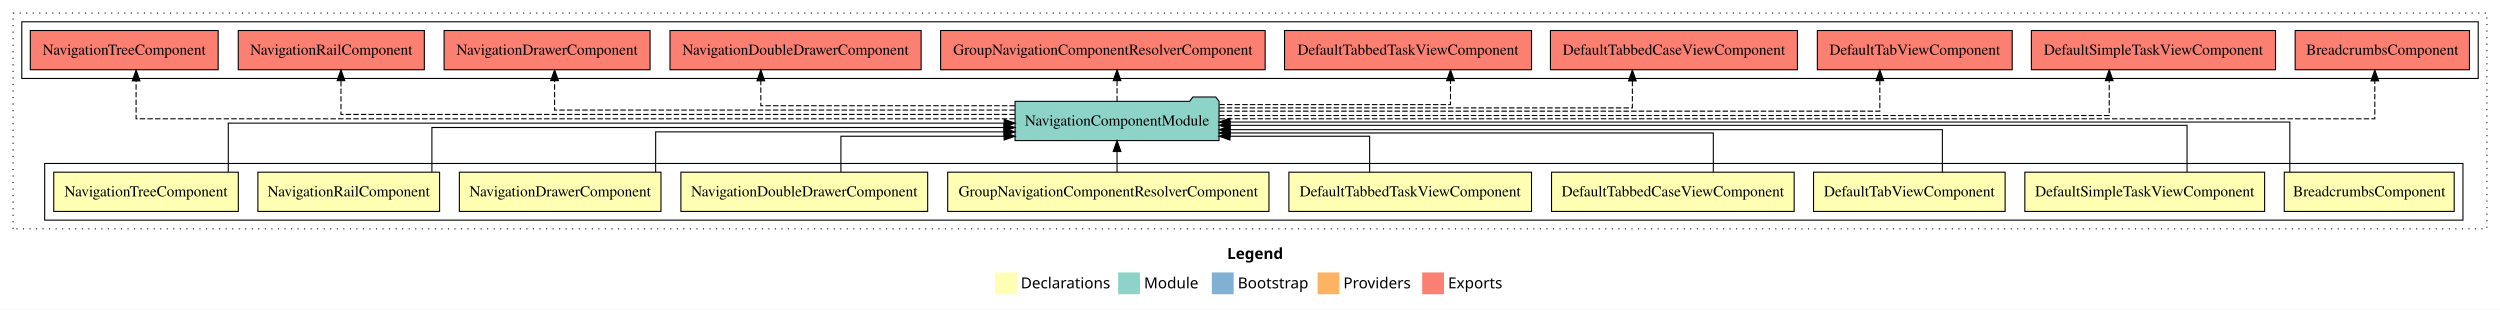
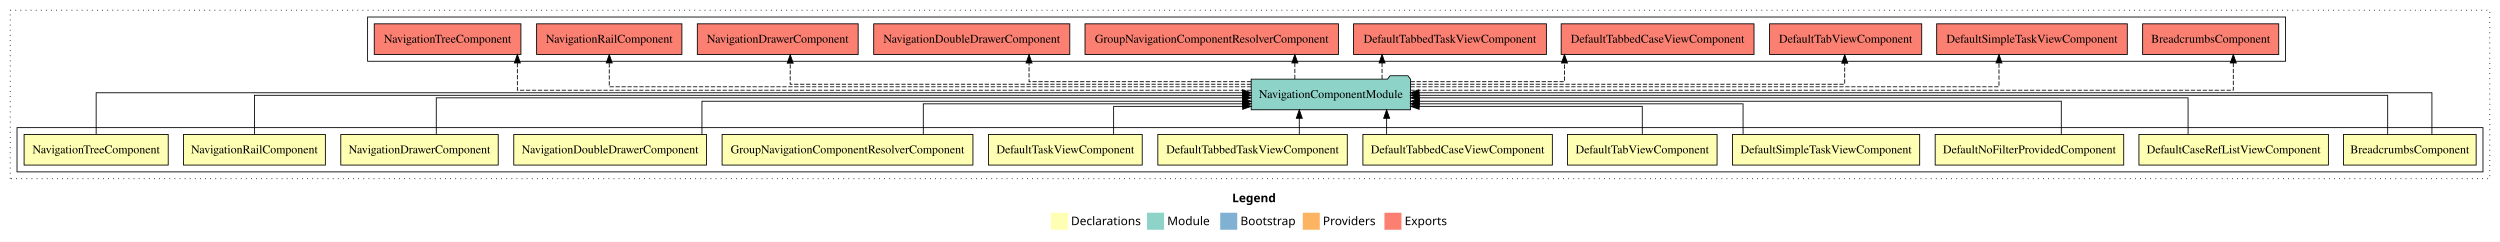
- <svg xmlns="http://www.w3.org/2000/svg" width="2294pt" height="284pt" viewBox="0.00 0.00 2294.00 284.00">
+ <svg xmlns="http://www.w3.org/2000/svg" width="2938pt" height="284pt" viewBox="0.00 0.00 2938.00 284.00">
  <g id="graph0" class="graph" transform="scale(1 1) rotate(0) translate(4 280)">
-     <polygon fill="white" stroke="transparent" points="-4,4 -4,-280 2290,-280 2290,4 -4,4" />
-     <text text-anchor="start" x="1122.01" y="-42.4" font-family="Times-12" font-weight="bold" font-size="14.00">Legend</text>
-     <polygon fill="#ffffb3" stroke="transparent" points="909,-10 909,-30 929,-30 929,-10 909,-10" />
-     <text text-anchor="start" x="932.63" y="-15.4" font-family="Times-12" font-size="14.00">  Declarations</text>
-     <polygon fill="#8dd3c7" stroke="transparent" points="1022,-10 1022,-30 1042,-30 1042,-10 1022,-10" />
-     <text text-anchor="start" x="1045.73" y="-15.4" font-family="Times-12" font-size="14.00">  Module</text>
-     <polygon fill="#80b1d3" stroke="transparent" points="1108,-10 1108,-30 1128,-30 1128,-10 1108,-10" />
-     <text text-anchor="start" x="1131.78" y="-15.4" font-family="Times-12" font-size="14.00">  Bootstrap</text>
-     <polygon fill="#fdb462" stroke="transparent" points="1205,-10 1205,-30 1225,-30 1225,-10 1205,-10" />
-     <text text-anchor="start" x="1228.67" y="-15.4" font-family="Times-12" font-size="14.00">  Providers</text>
-     <polygon fill="#fb8072" stroke="transparent" points="1301,-10 1301,-30 1321,-30 1321,-10 1301,-10" />
-     <text text-anchor="start" x="1324.73" y="-15.4" font-family="Times-12" font-size="14.00">  Exports</text>
+     <polygon fill="white" stroke="transparent" points="-4,4 -4,-280 2934,-280 2934,4 -4,4" />
+     <text text-anchor="start" x="1444.01" y="-42.4" font-family="Times-12" font-weight="bold" font-size="14.00">Legend</text>
+     <polygon fill="#ffffb3" stroke="transparent" points="1231,-10 1231,-30 1251,-30 1251,-10 1231,-10" />
+     <text text-anchor="start" x="1254.63" y="-15.4" font-family="Times-12" font-size="14.00">  Declarations</text>
+     <polygon fill="#8dd3c7" stroke="transparent" points="1344,-10 1344,-30 1364,-30 1364,-10 1344,-10" />
+     <text text-anchor="start" x="1367.73" y="-15.4" font-family="Times-12" font-size="14.00">  Module</text>
+     <polygon fill="#80b1d3" stroke="transparent" points="1430,-10 1430,-30 1450,-30 1450,-10 1430,-10" />
+     <text text-anchor="start" x="1453.78" y="-15.4" font-family="Times-12" font-size="14.00">  Bootstrap</text>
+     <polygon fill="#fdb462" stroke="transparent" points="1527,-10 1527,-30 1547,-30 1547,-10 1527,-10" />
+     <text text-anchor="start" x="1550.67" y="-15.4" font-family="Times-12" font-size="14.00">  Providers</text>
+     <polygon fill="#fb8072" stroke="transparent" points="1623,-10 1623,-30 1643,-30 1643,-10 1623,-10" />
+     <text text-anchor="start" x="1646.73" y="-15.4" font-family="Times-12" font-size="14.00">  Exports</text>
    <g id="clust1" class="cluster">
-       <polygon fill="none" stroke="black" stroke-dasharray="1,5" points="8,-70 8,-268 2278,-268 2278,-70 8,-70" />
-     </g>
-     <g id="clust14" class="cluster">
-       <polygon fill="none" stroke="black" points="16,-208 16,-260 2270,-260 2270,-208 16,-208" />
+       <polygon fill="none" stroke="black" stroke-dasharray="1,5" points="8,-70 8,-268 2922,-268 2922,-70 8,-70" />
    </g>
    <g id="clust2" class="cluster">
-       <polygon fill="none" stroke="black" points="37,-78 37,-130 2256,-130 2256,-78 37,-78" />
+       <polygon fill="none" stroke="black" points="16,-78 16,-130 2914,-130 2914,-78 16,-78" />
+     </g>
+     <g id="clust17" class="cluster">
+       <polygon fill="none" stroke="black" points="428,-208 428,-260 2682,-260 2682,-208 428,-208" />
    </g>
    <g id="node1" class="node">
-       <polygon fill="#ffffb3" stroke="black" points="2247.97,-122 2092.03,-122 2092.03,-86 2247.97,-86 2247.97,-122" />
-       <text text-anchor="middle" x="2170" y="-99.8" font-family="Times,serif" font-size="14.00">BreadcrumbsComponent</text>
+       <polygon fill="#ffffb3" stroke="black" points="2905.97,-122 2750.03,-122 2750.03,-86 2905.97,-86 2905.97,-122" />
+       <text text-anchor="middle" x="2828" y="-99.8" font-family="Times,serif" font-size="14.00">BreadcrumbsComponent</text>
+     </g>
+     <g id="node14" class="node">
+       <polygon fill="#8dd3c7" stroke="black" points="1653.59,-187 1650.59,-191 1629.59,-191 1626.59,-187 1466.41,-187 1466.41,-151 1653.59,-151 1653.59,-187" />
+       <text text-anchor="middle" x="1560" y="-164.8" font-family="Times,serif" font-size="14.00">NavigationComponentModule</text>
+     </g>
+     <g id="edge1" class="edge">
+       <path fill="none" stroke="black" d="M2853.99,-122.31C2853.99,-142.15 2853.99,-171 2853.99,-171 2853.99,-171 1663.58,-171 1663.58,-171" />
+       <polygon fill="black" stroke="black" points="1663.58,-167.5 1653.58,-171 1663.58,-174.5 1663.58,-167.5" />
+     </g>
+     <g id="edge2" class="edge">
+       <path fill="none" stroke="black" d="M2802.01,-122.17C2802.01,-141.09 2802.01,-168 2802.01,-168 2802.01,-168 1663.61,-168 1663.61,-168" />
+       <polygon fill="black" stroke="black" points="1663.61,-164.5 1653.61,-168 1663.61,-171.5 1663.61,-164.5" />
+     </g>
+     <g id="node2" class="node">
+       <polygon fill="#ffffb3" stroke="black" points="2732.33,-122 2509.67,-122 2509.67,-86 2732.33,-86 2732.33,-122" />
+       <text text-anchor="middle" x="2621" y="-99.8" font-family="Times,serif" font-size="14.00">DefaultCaseRefListViewComponent</text>
+     </g>
+     <g id="edge3" class="edge">
+       <path fill="none" stroke="black" d="M2567.42,-122.3C2567.42,-140.27 2567.42,-165 2567.42,-165 2567.42,-165 1663.87,-165 1663.87,-165" />
+       <polygon fill="black" stroke="black" points="1663.87,-161.5 1653.87,-165 1663.87,-168.5 1663.87,-161.5" />
+     </g>
+     <g id="node3" class="node">
+       <polygon fill="#ffffb3" stroke="black" points="2491.79,-122 2270.21,-122 2270.21,-86 2491.79,-86 2491.79,-122" />
+       <text text-anchor="middle" x="2381" y="-99.8" font-family="Times,serif" font-size="14.00">DefaultNoFilterProvidedComponent</text>
+     </g>
+     <g id="edge4" class="edge">
+       <path fill="none" stroke="black" d="M2418.43,-122.04C2418.43,-138.73 2418.43,-161 2418.43,-161 2418.43,-161 1663.91,-161 1663.91,-161" />
+       <polygon fill="black" stroke="black" points="1663.91,-157.5 1653.91,-161 1663.91,-164.5 1663.91,-157.5" />
+     </g>
+     <g id="node4" class="node">
+       <polygon fill="#ffffb3" stroke="black" points="2252.01,-122 2031.99,-122 2031.99,-86 2252.01,-86 2252.01,-122" />
+       <text text-anchor="middle" x="2142" y="-99.8" font-family="Times,serif" font-size="14.00">DefaultSimpleTaskViewComponent</text>
+     </g>
+     <g id="edge5" class="edge">
+       <path fill="none" stroke="black" d="M2044.45,-122.28C2044.45,-137.95 2044.45,-158 2044.45,-158 2044.45,-158 1663.69,-158 1663.69,-158" />
+       <polygon fill="black" stroke="black" points="1663.69,-154.5 1653.69,-158 1663.69,-161.5 1663.69,-154.5" />
+     </g>
+     <g id="node5" class="node">
+       <polygon fill="#ffffb3" stroke="black" points="2013.9,-122 1838.1,-122 1838.1,-86 2013.9,-86 2013.9,-122" />
+       <text text-anchor="middle" x="1926" y="-99.8" font-family="Times,serif" font-size="14.00">DefaultTabViewComponent</text>
+     </g>
+     <g id="edge6" class="edge">
+       <path fill="none" stroke="black" d="M1926,-122.12C1926,-136.78 1926,-155 1926,-155 1926,-155 1663.78,-155 1663.78,-155" />
+       <polygon fill="black" stroke="black" points="1663.78,-151.5 1653.78,-155 1663.78,-158.5 1663.78,-151.5" />
+     </g>
+     <g id="node6" class="node">
+       <polygon fill="#ffffb3" stroke="black" points="1820.32,-122 1597.68,-122 1597.68,-86 1820.32,-86 1820.32,-122" />
+       <text text-anchor="middle" x="1709" y="-99.8" font-family="Times,serif" font-size="14.00">DefaultTabbedCaseViewComponent</text>
+     </g>
+     <g id="edge7" class="edge">
+       <path fill="none" stroke="black" d="M1625.57,-122.11C1625.57,-122.11 1625.57,-140.99 1625.57,-140.99" />
+       <polygon fill="black" stroke="black" points="1622.07,-140.99 1625.57,-150.99 1629.07,-140.99 1622.07,-140.99" />
+     </g>
+     <g id="node7" class="node">
+       <polygon fill="#ffffb3" stroke="black" points="1579.32,-122 1356.68,-122 1356.68,-86 1579.32,-86 1579.32,-122" />
+       <text text-anchor="middle" x="1468" y="-99.8" font-family="Times,serif" font-size="14.00">DefaultTabbedTaskViewComponent</text>
+     </g>
+     <g id="edge8" class="edge">
+       <path fill="none" stroke="black" d="M1522.93,-122.11C1522.93,-122.11 1522.93,-140.99 1522.93,-140.99" />
+       <polygon fill="black" stroke="black" points="1519.43,-140.99 1522.93,-150.99 1526.43,-140.99 1519.43,-140.99" />
+     </g>
+     <g id="node8" class="node">
+       <polygon fill="#ffffb3" stroke="black" points="1338.34,-122 1157.66,-122 1157.66,-86 1338.34,-86 1338.34,-122" />
+       <text text-anchor="middle" x="1248" y="-99.8" font-family="Times,serif" font-size="14.00">DefaultTaskViewComponent</text>
+     </g>
+     <g id="edge9" class="edge">
+       <path fill="none" stroke="black" d="M1304.73,-122.12C1304.73,-136.78 1304.73,-155 1304.73,-155 1304.73,-155 1456.4,-155 1456.4,-155" />
+       <polygon fill="black" stroke="black" points="1456.4,-158.5 1466.4,-155 1456.4,-151.5 1456.4,-158.5" />
+     </g>
+     <g id="node9" class="node">
+       <polygon fill="#ffffb3" stroke="black" points="1139.4,-122 844.6,-122 844.6,-86 1139.4,-86 1139.4,-122" />
+       <text text-anchor="middle" x="992" y="-99.8" font-family="Times,serif" font-size="14.00">GroupNavigationComponentResolverComponent</text>
+     </g>
+     <g id="edge10" class="edge">
+       <path fill="none" stroke="black" d="M1081.05,-122.28C1081.05,-137.95 1081.05,-158 1081.05,-158 1081.05,-158 1456.23,-158 1456.23,-158" />
+       <polygon fill="black" stroke="black" points="1456.23,-161.5 1466.23,-158 1456.23,-154.5 1456.23,-161.5" />
+     </g>
+     <g id="node10" class="node">
+       <polygon fill="#ffffb3" stroke="black" points="826.22,-122 599.78,-122 599.78,-86 826.22,-86 826.22,-122" />
+       <text text-anchor="middle" x="713" y="-99.8" font-family="Times,serif" font-size="14.00">NavigationDoubleDrawerComponent</text>
+     </g>
+     <g id="edge11" class="edge">
+       <path fill="none" stroke="black" d="M820.93,-122.04C820.93,-138.73 820.93,-161 820.93,-161 820.93,-161 1456.4,-161 1456.4,-161" />
+       <polygon fill="black" stroke="black" points="1456.4,-164.5 1466.4,-161 1456.4,-157.5 1456.4,-164.5" />
    </g>
    <g id="node11" class="node">
-       <polygon fill="#8dd3c7" stroke="black" points="1114.59,-187 1111.59,-191 1090.59,-191 1087.59,-187 927.41,-187 927.41,-151 1114.59,-151 1114.59,-187" />
-       <text text-anchor="middle" x="1021" y="-164.8" font-family="Times,serif" font-size="14.00">NavigationComponentModule</text>
-     </g>
-     <g id="edge1" class="edge">
-       <path fill="none" stroke="black" d="M2097.14,-122.17C2097.14,-141.09 2097.14,-168 2097.14,-168 2097.14,-168 1124.62,-168 1124.62,-168" />
-       <polygon fill="black" stroke="black" points="1124.62,-164.5 1114.62,-168 1124.62,-171.5 1124.62,-164.5" />
-     </g>
-     <g id="node2" class="node">
-       <polygon fill="#ffffb3" stroke="black" points="2074.01,-122 1853.99,-122 1853.99,-86 2074.01,-86 2074.01,-122" />
-       <text text-anchor="middle" x="1964" y="-99.8" font-family="Times,serif" font-size="14.00">DefaultSimpleTaskViewComponent</text>
-     </g>
-     <g id="edge2" class="edge">
-       <path fill="none" stroke="black" d="M2002.83,-122.3C2002.83,-140.27 2002.83,-165 2002.83,-165 2002.83,-165 1124.7,-165 1124.7,-165" />
-       <polygon fill="black" stroke="black" points="1124.7,-161.5 1114.7,-165 1124.7,-168.5 1124.7,-161.5" />
-     </g>
-     <g id="node3" class="node">
-       <polygon fill="#ffffb3" stroke="black" points="1835.9,-122 1660.1,-122 1660.1,-86 1835.9,-86 1835.9,-122" />
-       <text text-anchor="middle" x="1748" y="-99.8" font-family="Times,serif" font-size="14.00">DefaultTabViewComponent</text>
-     </g>
-     <g id="edge3" class="edge">
-       <path fill="none" stroke="black" d="M1778.32,-122.04C1778.32,-138.73 1778.32,-161 1778.32,-161 1778.32,-161 1124.62,-161 1124.62,-161" />
-       <polygon fill="black" stroke="black" points="1124.62,-157.5 1114.62,-161 1124.62,-164.5 1124.62,-157.5" />
-     </g>
-     <g id="node4" class="node">
-       <polygon fill="#ffffb3" stroke="black" points="1642.32,-122 1419.68,-122 1419.68,-86 1642.32,-86 1642.32,-122" />
-       <text text-anchor="middle" x="1531" y="-99.8" font-family="Times,serif" font-size="14.00">DefaultTabbedCaseViewComponent</text>
-     </g>
-     <g id="edge4" class="edge">
-       <path fill="none" stroke="black" d="M1568.14,-122.28C1568.14,-137.95 1568.14,-158 1568.14,-158 1568.14,-158 1124.75,-158 1124.75,-158" />
-       <polygon fill="black" stroke="black" points="1124.75,-154.5 1114.75,-158 1124.75,-161.5 1124.75,-154.5" />
-     </g>
-     <g id="node5" class="node">
-       <polygon fill="#ffffb3" stroke="black" points="1401.32,-122 1178.68,-122 1178.68,-86 1401.32,-86 1401.32,-122" />
-       <text text-anchor="middle" x="1290" y="-99.8" font-family="Times,serif" font-size="14.00">DefaultTabbedTaskViewComponent</text>
-     </g>
-     <g id="edge5" class="edge">
-       <path fill="none" stroke="black" d="M1252.78,-122.12C1252.78,-136.78 1252.78,-155 1252.78,-155 1252.78,-155 1124.61,-155 1124.61,-155" />
-       <polygon fill="black" stroke="black" points="1124.61,-151.5 1114.61,-155 1124.61,-158.5 1124.61,-151.5" />
-     </g>
-     <g id="node6" class="node">
-       <polygon fill="#ffffb3" stroke="black" points="1160.4,-122 865.6,-122 865.6,-86 1160.4,-86 1160.4,-122" />
-       <text text-anchor="middle" x="1013" y="-99.8" font-family="Times,serif" font-size="14.00">GroupNavigationComponentResolverComponent</text>
-     </g>
-     <g id="edge6" class="edge">
-       <path fill="none" stroke="black" d="M1021,-122.11C1021,-122.11 1021,-140.99 1021,-140.99" />
-       <polygon fill="black" stroke="black" points="1017.5,-140.99 1021,-150.99 1024.5,-140.99 1017.5,-140.99" />
-     </g>
-     <g id="node7" class="node">
-       <polygon fill="#ffffb3" stroke="black" points="847.22,-122 620.78,-122 620.78,-86 847.22,-86 847.22,-122" />
-       <text text-anchor="middle" x="734" y="-99.8" font-family="Times,serif" font-size="14.00">NavigationDoubleDrawerComponent</text>
-     </g>
-     <g id="edge7" class="edge">
-       <path fill="none" stroke="black" d="M767.62,-122.12C767.62,-136.78 767.62,-155 767.62,-155 767.62,-155 917.37,-155 917.37,-155" />
-       <polygon fill="black" stroke="black" points="917.37,-158.5 927.37,-155 917.37,-151.5 917.37,-158.5" />
-     </g>
-     <g id="node8" class="node">
-       <polygon fill="#ffffb3" stroke="black" points="602.5,-122 417.5,-122 417.5,-86 602.5,-86 602.5,-122" />
-       <text text-anchor="middle" x="510" y="-99.8" font-family="Times,serif" font-size="14.00">NavigationDrawerComponent</text>
-     </g>
-     <g id="edge8" class="edge">
-       <path fill="none" stroke="black" d="M597.63,-122.01C597.63,-138.05 597.63,-159 597.63,-159 597.63,-159 917.3,-159 917.3,-159" />
-       <polygon fill="black" stroke="black" points="917.3,-162.5 927.3,-159 917.3,-155.5 917.3,-162.5" />
-     </g>
-     <g id="node9" class="node">
-       <polygon fill="#ffffb3" stroke="black" points="399.37,-122 232.63,-122 232.63,-86 399.37,-86 399.37,-122" />
-       <text text-anchor="middle" x="316" y="-99.8" font-family="Times,serif" font-size="14.00">NavigationRailComponent</text>
-     </g>
-     <g id="edge9" class="edge">
-       <path fill="none" stroke="black" d="M392.31,-122.02C392.31,-139.37 392.31,-163 392.31,-163 392.31,-163 917.22,-163 917.22,-163" />
-       <polygon fill="black" stroke="black" points="917.22,-166.5 927.22,-163 917.22,-159.5 917.22,-166.5" />
-     </g>
-     <g id="node10" class="node">
-       <polygon fill="#ffffb3" stroke="black" points="214.68,-122 45.32,-122 45.32,-86 214.68,-86 214.68,-122" />
-       <text text-anchor="middle" x="130" y="-99.8" font-family="Times,serif" font-size="14.00">NavigationTreeComponent</text>
-     </g>
-     <g id="edge10" class="edge">
-       <path fill="none" stroke="black" d="M205.47,-122.22C205.47,-140.83 205.47,-167 205.47,-167 205.47,-167 917.45,-167 917.45,-167" />
-       <polygon fill="black" stroke="black" points="917.45,-170.5 927.45,-167 917.45,-163.5 917.45,-170.5" />
+       <polygon fill="#ffffb3" stroke="black" points="581.5,-122 396.5,-122 396.5,-86 581.5,-86 581.5,-122" />
+       <text text-anchor="middle" x="489" y="-99.8" font-family="Times,serif" font-size="14.00">NavigationDrawerComponent</text>
+     </g>
+     <g id="edge12" class="edge">
+       <path fill="none" stroke="black" d="M508.71,-122.3C508.71,-140.27 508.71,-165 508.71,-165 508.71,-165 1456.24,-165 1456.24,-165" />
+       <polygon fill="black" stroke="black" points="1456.24,-168.5 1466.24,-165 1456.24,-161.5 1456.24,-168.5" />
    </g>
    <g id="node12" class="node">
-       <polygon fill="#fb8072" stroke="black" points="2261.97,-252 2102.03,-252 2102.03,-216 2261.97,-216 2261.97,-252" />
-       <text text-anchor="middle" x="2182" y="-229.8" font-family="Times,serif" font-size="14.00">BreadcrumbsComponent </text>
-     </g>
-     <g id="edge11" class="edge">
-       <path fill="none" stroke="black" stroke-dasharray="5,2" d="M1114.96,-171C1390.16,-171 2175.12,-171 2175.12,-171 2175.12,-171 2175.12,-205.78 2175.12,-205.78" />
-       <polygon fill="black" stroke="black" points="2171.63,-205.78 2175.12,-215.78 2178.63,-205.78 2171.63,-205.78" />
+       <polygon fill="#ffffb3" stroke="black" points="378.37,-122 211.63,-122 211.63,-86 378.37,-86 378.37,-122" />
+       <text text-anchor="middle" x="295" y="-99.8" font-family="Times,serif" font-size="14.00">NavigationRailComponent</text>
+     </g>
+     <g id="edge13" class="edge">
+       <path fill="none" stroke="black" d="M295,-122.17C295,-141.09 295,-168 295,-168 295,-168 1456.21,-168 1456.21,-168" />
+       <polygon fill="black" stroke="black" points="1456.21,-171.5 1466.21,-168 1456.21,-164.5 1456.21,-171.5" />
    </g>
    <g id="node13" class="node">
-       <polygon fill="#fb8072" stroke="black" points="2084.01,-252 1859.99,-252 1859.99,-216 2084.01,-216 2084.01,-252" />
-       <text text-anchor="middle" x="1972" y="-229.8" font-family="Times,serif" font-size="14.00">DefaultSimpleTaskViewComponent </text>
-     </g>
-     <g id="edge12" class="edge">
-       <path fill="none" stroke="black" stroke-dasharray="5,2" d="M1114.58,-174C1346.9,-174 1931.42,-174 1931.42,-174 1931.42,-174 1931.42,-206 1931.42,-206" />
-       <polygon fill="black" stroke="black" points="1927.92,-206 1931.42,-216 1934.92,-206 1927.92,-206" />
-     </g>
-     <g id="node14" class="node">
-       <polygon fill="#fb8072" stroke="black" points="1842.4,-252 1663.6,-252 1663.6,-216 1842.4,-216 1842.4,-252" />
-       <text text-anchor="middle" x="1753" y="-229.8" font-family="Times,serif" font-size="14.00">DefaultTabViewComponent </text>
-     </g>
-     <g id="edge13" class="edge">
-       <path fill="none" stroke="black" stroke-dasharray="5,2" d="M1114.67,-178C1305.4,-178 1720.93,-178 1720.93,-178 1720.93,-178 1720.93,-205.97 1720.93,-205.97" />
-       <polygon fill="black" stroke="black" points="1717.43,-205.97 1720.93,-215.97 1724.43,-205.97 1717.43,-205.97" />
+       <polygon fill="#ffffb3" stroke="black" points="193.68,-122 24.32,-122 24.32,-86 193.68,-86 193.68,-122" />
+       <text text-anchor="middle" x="109" y="-99.8" font-family="Times,serif" font-size="14.00">NavigationTreeComponent</text>
+     </g>
+     <g id="edge14" class="edge">
+       <path fill="none" stroke="black" d="M109,-122.31C109,-142.15 109,-171 109,-171 109,-171 1456.19,-171 1456.19,-171" />
+       <polygon fill="black" stroke="black" points="1456.19,-174.5 1466.19,-171 1456.19,-167.5 1456.19,-174.5" />
    </g>
    <g id="node15" class="node">
-       <polygon fill="#fb8072" stroke="black" points="1645.32,-252 1418.68,-252 1418.68,-216 1645.32,-216 1645.32,-252" />
-       <text text-anchor="middle" x="1532" y="-229.8" font-family="Times,serif" font-size="14.00">DefaultTabbedCaseViewComponent </text>
-     </g>
-     <g id="edge14" class="edge">
-       <path fill="none" stroke="black" stroke-dasharray="5,2" d="M1114.71,-181C1252.56,-181 1493.86,-181 1493.86,-181 1493.86,-181 1493.86,-205.76 1493.86,-205.76" />
-       <polygon fill="black" stroke="black" points="1490.36,-205.76 1493.86,-215.76 1497.36,-205.76 1490.36,-205.76" />
+       <polygon fill="#fb8072" stroke="black" points="2673.97,-252 2514.03,-252 2514.03,-216 2673.97,-216 2673.97,-252" />
+       <text text-anchor="middle" x="2594" y="-229.8" font-family="Times,serif" font-size="14.00">BreadcrumbsComponent </text>
+     </g>
+     <g id="edge15" class="edge">
+       <path fill="none" stroke="black" stroke-dasharray="5,2" d="M1653.65,-174C1912.84,-174 2620.58,-174 2620.58,-174 2620.58,-174 2620.58,-206 2620.58,-206" />
+       <polygon fill="black" stroke="black" points="2617.08,-206 2620.58,-216 2624.08,-206 2617.08,-206" />
    </g>
    <g id="node16" class="node">
-       <polygon fill="#fb8072" stroke="black" points="1401.32,-252 1174.68,-252 1174.68,-216 1401.32,-216 1401.32,-252" />
-       <text text-anchor="middle" x="1288" y="-229.8" font-family="Times,serif" font-size="14.00">DefaultTabbedTaskViewComponent </text>
-     </g>
-     <g id="edge15" class="edge">
-       <path fill="none" stroke="black" stroke-dasharray="5,2" d="M1114.88,-184C1204.82,-184 1326.97,-184 1326.97,-184 1326.97,-184 1326.97,-205.95 1326.97,-205.95" />
-       <polygon fill="black" stroke="black" points="1323.47,-205.95 1326.97,-215.95 1330.47,-205.95 1323.47,-205.95" />
+       <polygon fill="#fb8072" stroke="black" points="2496.01,-252 2271.99,-252 2271.99,-216 2496.01,-216 2496.01,-252" />
+       <text text-anchor="middle" x="2384" y="-229.8" font-family="Times,serif" font-size="14.00">DefaultSimpleTaskViewComponent </text>
+     </g>
+     <g id="edge16" class="edge">
+       <path fill="none" stroke="black" stroke-dasharray="5,2" d="M1653.55,-178C1861.75,-178 2345.21,-178 2345.21,-178 2345.21,-178 2345.21,-205.97 2345.21,-205.97" />
+       <polygon fill="black" stroke="black" points="2341.71,-205.97 2345.21,-215.97 2348.71,-205.97 2341.71,-205.97" />
    </g>
    <g id="node17" class="node">
-       <polygon fill="#fb8072" stroke="black" points="1156.9,-252 859.1,-252 859.1,-216 1156.9,-216 1156.9,-252" />
-       <text text-anchor="middle" x="1008" y="-229.8" font-family="Times,serif" font-size="14.00">GroupNavigationComponentResolverComponent </text>
-     </g>
-     <g id="edge16" class="edge">
-       <path fill="none" stroke="black" stroke-dasharray="5,2" d="M1021,-187.11C1021,-187.11 1021,-205.99 1021,-205.99" />
-       <polygon fill="black" stroke="black" points="1017.5,-205.99 1021,-215.99 1024.5,-205.99 1017.5,-205.99" />
+       <polygon fill="#fb8072" stroke="black" points="2254.4,-252 2075.6,-252 2075.6,-216 2254.4,-216 2254.4,-252" />
+       <text text-anchor="middle" x="2165" y="-229.8" font-family="Times,serif" font-size="14.00">DefaultTabViewComponent </text>
+     </g>
+     <g id="edge17" class="edge">
+       <path fill="none" stroke="black" stroke-dasharray="5,2" d="M1653.7,-181C1823.32,-181 2163.9,-181 2163.9,-181 2163.9,-181 2163.9,-205.76 2163.9,-205.76" />
+       <polygon fill="black" stroke="black" points="2160.4,-205.76 2163.9,-215.76 2167.4,-205.76 2160.4,-205.76" />
    </g>
    <g id="node18" class="node">
-       <polygon fill="#fb8072" stroke="black" points="841.22,-252 610.78,-252 610.78,-216 841.22,-216 841.22,-252" />
-       <text text-anchor="middle" x="726" y="-229.8" font-family="Times,serif" font-size="14.00">NavigationDoubleDrawerComponent </text>
-     </g>
-     <g id="edge17" class="edge">
-       <path fill="none" stroke="black" stroke-dasharray="5,2" d="M927.33,-183C830.74,-183 694.13,-183 694.13,-183 694.13,-183 694.13,-205.88 694.13,-205.88" />
-       <polygon fill="black" stroke="black" points="690.63,-205.88 694.13,-215.88 697.63,-205.88 690.63,-205.88" />
+       <polygon fill="#fb8072" stroke="black" points="2057.32,-252 1830.68,-252 1830.68,-216 2057.32,-216 2057.32,-252" />
+       <text text-anchor="middle" x="1944" y="-229.8" font-family="Times,serif" font-size="14.00">DefaultTabbedCaseViewComponent </text>
+     </g>
+     <g id="edge18" class="edge">
+       <path fill="none" stroke="black" stroke-dasharray="5,2" d="M1653.72,-184C1733.26,-184 1834.57,-184 1834.57,-184 1834.57,-184 1834.57,-205.95 1834.57,-205.95" />
+       <polygon fill="black" stroke="black" points="1831.07,-205.95 1834.57,-215.95 1838.07,-205.95 1831.07,-205.95" />
    </g>
    <g id="node19" class="node">
-       <polygon fill="#fb8072" stroke="black" points="592.5,-252 403.5,-252 403.5,-216 592.5,-216 592.5,-252" />
-       <text text-anchor="middle" x="498" y="-229.8" font-family="Times,serif" font-size="14.00">NavigationDrawerComponent </text>
-     </g>
-     <g id="edge18" class="edge">
-       <path fill="none" stroke="black" stroke-dasharray="5,2" d="M927.23,-179C778.43,-179 504.88,-179 504.88,-179 504.88,-179 504.88,-205.99 504.88,-205.99" />
-       <polygon fill="black" stroke="black" points="501.38,-205.99 504.88,-215.99 508.38,-205.99 501.38,-205.99" />
+       <polygon fill="#fb8072" stroke="black" points="1813.32,-252 1586.68,-252 1586.68,-216 1813.32,-216 1813.32,-252" />
+       <text text-anchor="middle" x="1700" y="-229.8" font-family="Times,serif" font-size="14.00">DefaultTabbedTaskViewComponent </text>
+     </g>
+     <g id="edge19" class="edge">
+       <path fill="none" stroke="black" stroke-dasharray="5,2" d="M1620.19,-187.11C1620.19,-187.11 1620.19,-205.99 1620.19,-205.99" />
+       <polygon fill="black" stroke="black" points="1616.69,-205.99 1620.19,-215.99 1623.69,-205.99 1616.69,-205.99" />
    </g>
    <g id="node20" class="node">
-       <polygon fill="#fb8072" stroke="black" points="385.37,-252 214.63,-252 214.63,-216 385.37,-216 385.37,-252" />
-       <text text-anchor="middle" x="300" y="-229.8" font-family="Times,serif" font-size="14.00">NavigationRailComponent </text>
-     </g>
-     <g id="edge19" class="edge">
-       <path fill="none" stroke="black" stroke-dasharray="5,2" d="M927.17,-175C733.8,-175 308.88,-175 308.88,-175 308.88,-175 308.88,-205.98 308.88,-205.98" />
-       <polygon fill="black" stroke="black" points="305.38,-205.98 308.88,-215.98 312.38,-205.98 305.38,-205.98" />
+       <polygon fill="#fb8072" stroke="black" points="1568.9,-252 1271.1,-252 1271.1,-216 1568.9,-216 1568.9,-252" />
+       <text text-anchor="middle" x="1420" y="-229.8" font-family="Times,serif" font-size="14.00">GroupNavigationComponentResolverComponent </text>
+     </g>
+     <g id="edge20" class="edge">
+       <path fill="none" stroke="black" stroke-dasharray="5,2" d="M1517.7,-187.11C1517.7,-187.11 1517.7,-205.99 1517.7,-205.99" />
+       <polygon fill="black" stroke="black" points="1514.2,-205.99 1517.7,-215.99 1521.2,-205.99 1514.2,-205.99" />
    </g>
    <g id="node21" class="node">
-       <polygon fill="#fb8072" stroke="black" points="196.18,-252 23.82,-252 23.82,-216 196.18,-216 196.18,-252" />
-       <text text-anchor="middle" x="110" y="-229.8" font-family="Times,serif" font-size="14.00">NavigationTreeComponent </text>
-     </g>
-     <g id="edge20" class="edge">
-       <path fill="none" stroke="black" stroke-dasharray="5,2" d="M927.22,-171C696.67,-171 120.88,-171 120.88,-171 120.88,-171 120.88,-205.78 120.88,-205.78" />
-       <polygon fill="black" stroke="black" points="117.38,-205.78 120.88,-215.78 124.38,-205.78 117.38,-205.78" />
+       <polygon fill="#fb8072" stroke="black" points="1253.22,-252 1022.78,-252 1022.78,-216 1253.22,-216 1253.22,-252" />
+       <text text-anchor="middle" x="1138" y="-229.8" font-family="Times,serif" font-size="14.00">NavigationDoubleDrawerComponent </text>
+     </g>
+     <g id="edge21" class="edge">
+       <path fill="none" stroke="black" stroke-dasharray="5,2" d="M1466.35,-184C1361.28,-184 1205.34,-184 1205.34,-184 1205.34,-184 1205.34,-205.95 1205.34,-205.95" />
+       <polygon fill="black" stroke="black" points="1201.84,-205.95 1205.34,-215.95 1208.84,-205.95 1201.84,-205.95" />
+     </g>
+     <g id="node22" class="node">
+       <polygon fill="#fb8072" stroke="black" points="1004.5,-252 815.5,-252 815.5,-216 1004.5,-216 1004.5,-252" />
+       <text text-anchor="middle" x="910" y="-229.8" font-family="Times,serif" font-size="14.00">NavigationDrawerComponent </text>
+     </g>
+     <g id="edge22" class="edge">
+       <path fill="none" stroke="black" stroke-dasharray="5,2" d="M1466.25,-181C1289.52,-181 924.65,-181 924.65,-181 924.65,-181 924.65,-205.76 924.65,-205.76" />
+       <polygon fill="black" stroke="black" points="921.15,-205.76 924.65,-215.76 928.15,-205.76 921.15,-205.76" />
+     </g>
+     <g id="node23" class="node">
+       <polygon fill="#fb8072" stroke="black" points="797.37,-252 626.63,-252 626.63,-216 797.37,-216 797.37,-252" />
+       <text text-anchor="middle" x="712" y="-229.8" font-family="Times,serif" font-size="14.00">NavigationRailComponent </text>
+     </g>
+     <g id="edge23" class="edge">
+       <path fill="none" stroke="black" stroke-dasharray="5,2" d="M1466.42,-178C1245.88,-178 712,-178 712,-178 712,-178 712,-205.97 712,-205.97" />
+       <polygon fill="black" stroke="black" points="708.5,-205.97 712,-215.97 715.5,-205.97 708.5,-205.97" />
+     </g>
+     <g id="node24" class="node">
+       <polygon fill="#fb8072" stroke="black" points="608.18,-252 435.82,-252 435.82,-216 608.18,-216 608.18,-252" />
+       <text text-anchor="middle" x="522" y="-229.8" font-family="Times,serif" font-size="14.00">NavigationTreeComponent </text>
+     </g>
+     <g id="edge24" class="edge">
+       <path fill="none" stroke="black" stroke-dasharray="5,2" d="M1466.16,-174C1225.28,-174 603.99,-174 603.99,-174 603.99,-174 603.99,-206 603.99,-206" />
+       <polygon fill="black" stroke="black" points="600.49,-206 603.99,-216 607.49,-206 600.49,-206" />
    </g>
  </g>
</svg>
